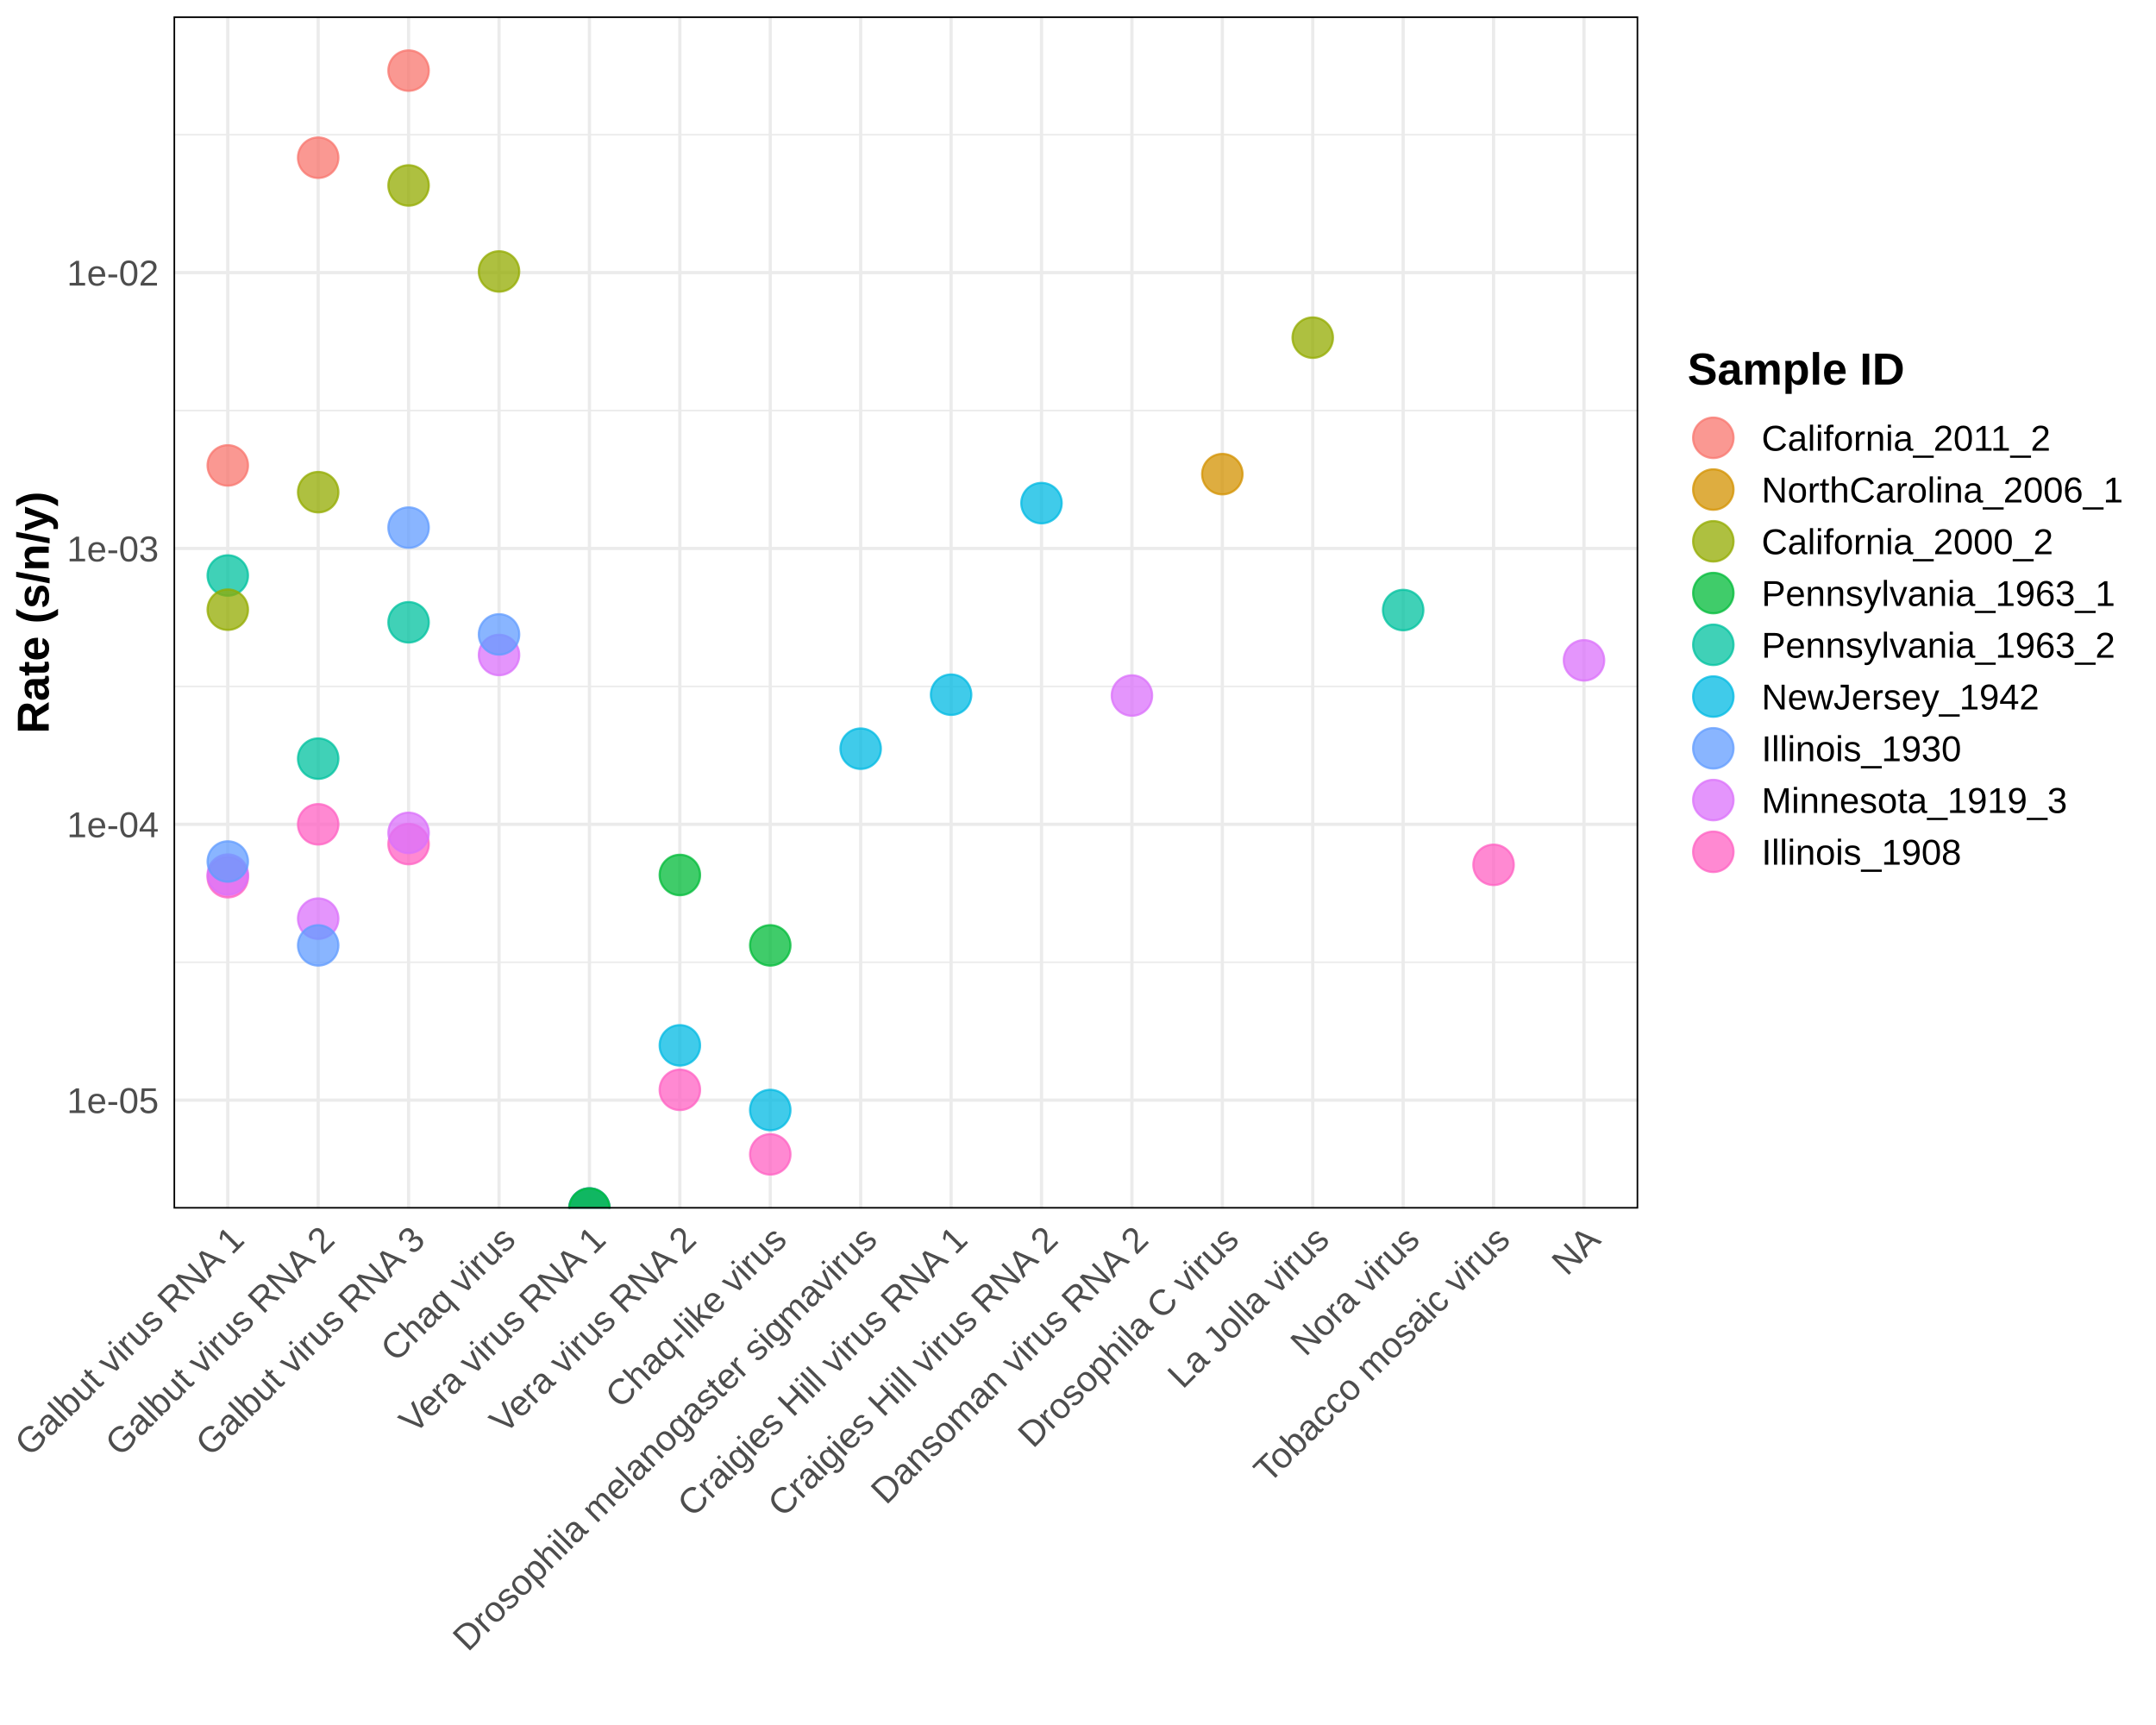
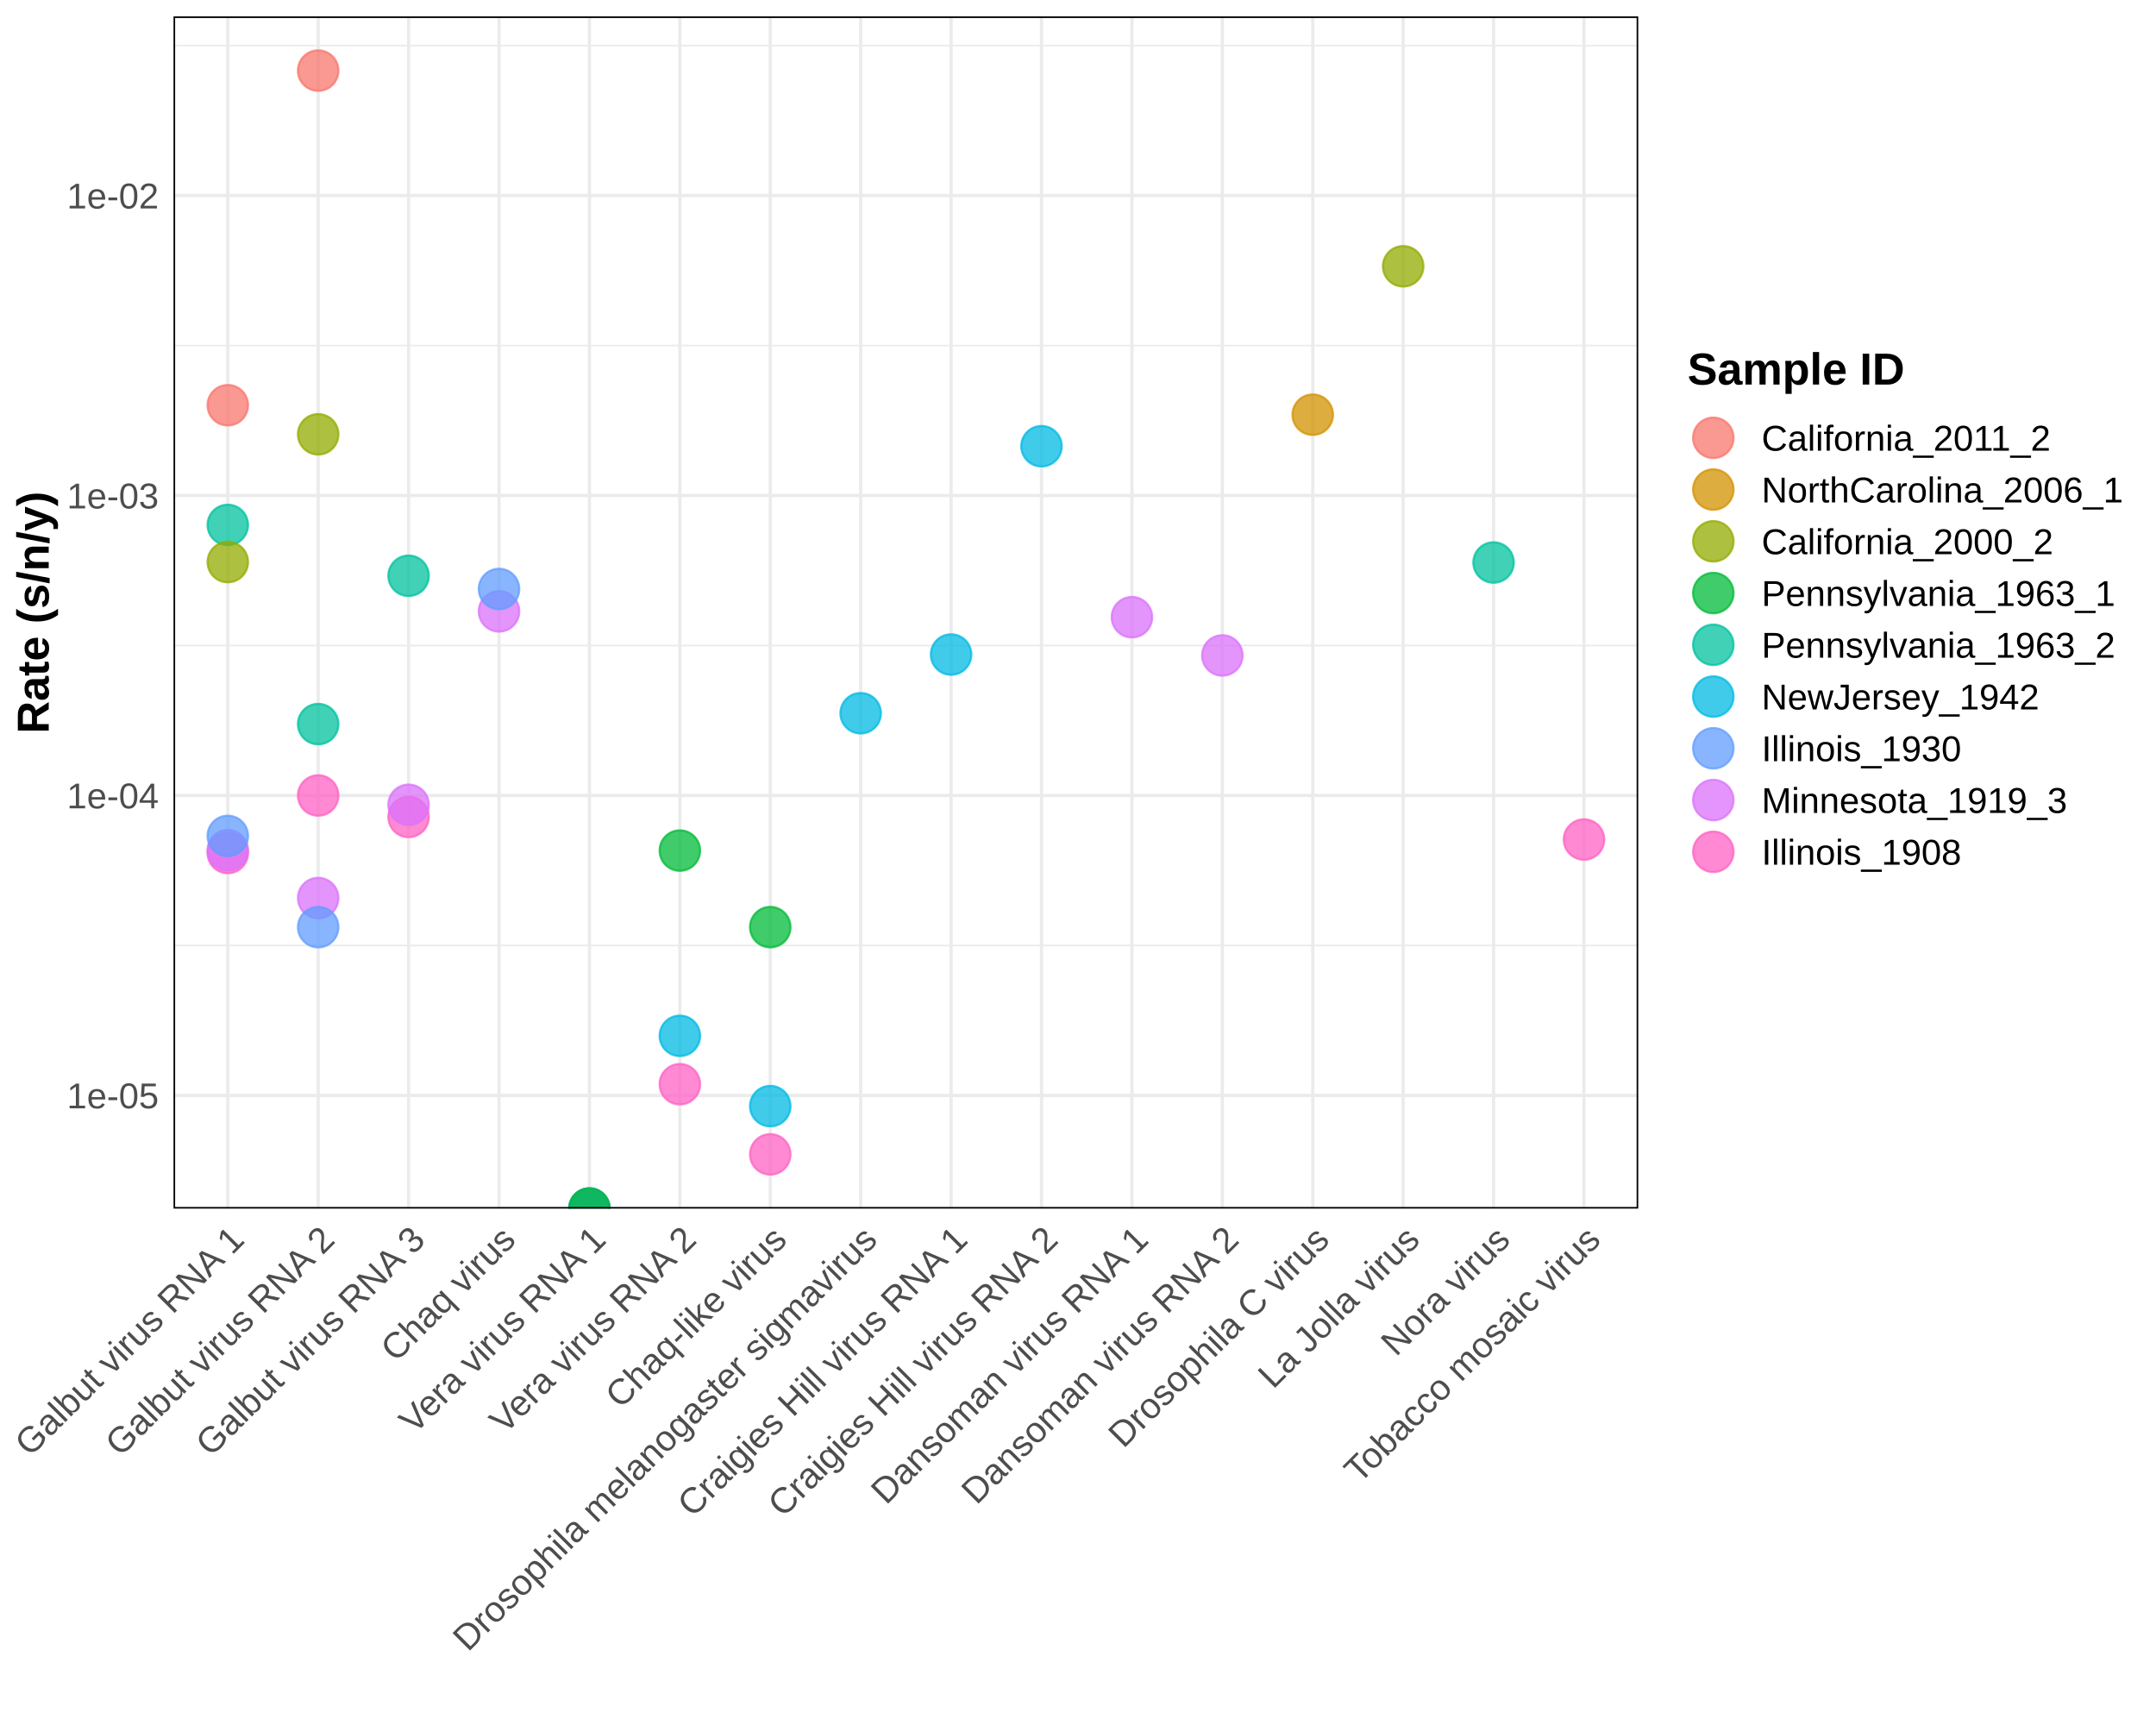
<svg xmlns="http://www.w3.org/2000/svg" class="svglite" width="720.00pt" height="576.00pt" viewBox="0 0 720.00 576.00">
  <defs>
    <style type="text/css">
    .svglite line, .svglite polyline, .svglite polygon, .svglite path, .svglite rect, .svglite circle {
      fill: none;
      stroke: #000000;
      stroke-linecap: round;
      stroke-linejoin: round;
      stroke-miterlimit: 10.00;
    }
    .svglite text {
      white-space: pre;
    }
  </style>
  </defs>
  <rect width="100%" height="100%" style="stroke: none; fill: none;" />
  <defs>
    <clipPath id="cpMC4wMHw3MjAuMDB8MC4wMHw1NzYuMDA=">
      <rect x="0.00" y="0.00" width="720.00" height="576.00" />
    </clipPath>
  </defs>
  <g clip-path="url(#cpMC4wMHw3MjAuMDB8MC4wMHw1NzYuMDA=)">
</g>
  <defs>
    <clipPath id="cpNTcuOTV8NTQ3LjA5fDUuNDh8NDAzLjU1">
      <rect x="57.95" y="5.48" width="489.14" height="398.08" />
    </clipPath>
  </defs>
  <g clip-path="url(#cpNTcuOTV8NTQ3LjA5fDUuNDh8NDAzLjU1)">
-     <polyline points="57.95,321.30 547.09,321.30 " style="stroke-width: 0.53; stroke: #EBEBEB; stroke-linecap: butt;" />
-     <polyline points="57.95,229.20 547.09,229.20 " style="stroke-width: 0.53; stroke: #EBEBEB; stroke-linecap: butt;" />
-     <polyline points="57.95,137.09 547.09,137.09 " style="stroke-width: 0.53; stroke: #EBEBEB; stroke-linecap: butt;" />
-     <polyline points="57.95,44.98 547.09,44.98 " style="stroke-width: 0.53; stroke: #EBEBEB; stroke-linecap: butt;" />
-     <polyline points="57.95,367.36 547.09,367.36 " style="stroke-width: 1.07; stroke: #EBEBEB; stroke-linecap: butt;" />
-     <polyline points="57.95,275.25 547.09,275.25 " style="stroke-width: 1.07; stroke: #EBEBEB; stroke-linecap: butt;" />
-     <polyline points="57.95,183.14 547.09,183.14 " style="stroke-width: 1.07; stroke: #EBEBEB; stroke-linecap: butt;" />
-     <polyline points="57.95,91.03 547.09,91.03 " style="stroke-width: 1.07; stroke: #EBEBEB; stroke-linecap: butt;" />
+     <polyline points="57.95,315.70 547.09,315.70 " style="stroke-width: 0.53; stroke: #EBEBEB; stroke-linecap: butt;" />
+     <polyline points="57.95,215.54 547.09,215.54 " style="stroke-width: 0.53; stroke: #EBEBEB; stroke-linecap: butt;" />
+     <polyline points="57.95,115.38 547.09,115.38 " style="stroke-width: 0.53; stroke: #EBEBEB; stroke-linecap: butt;" />
+     <polyline points="57.95,15.22 547.09,15.22 " style="stroke-width: 0.53; stroke: #EBEBEB; stroke-linecap: butt;" />
+     <polyline points="57.95,365.78 547.09,365.78 " style="stroke-width: 1.07; stroke: #EBEBEB; stroke-linecap: butt;" />
+     <polyline points="57.95,265.62 547.09,265.62 " style="stroke-width: 1.07; stroke: #EBEBEB; stroke-linecap: butt;" />
+     <polyline points="57.95,165.46 547.09,165.46 " style="stroke-width: 1.07; stroke: #EBEBEB; stroke-linecap: butt;" />
+     <polyline points="57.95,65.30 547.09,65.30 " style="stroke-width: 1.07; stroke: #EBEBEB; stroke-linecap: butt;" />
    <polyline points="76.07,403.55 76.07,5.48 " style="stroke-width: 1.07; stroke: #EBEBEB; stroke-linecap: butt;" />
    <polyline points="106.26,403.55 106.26,5.48 " style="stroke-width: 1.07; stroke: #EBEBEB; stroke-linecap: butt;" />
    <polyline points="136.45,403.55 136.45,5.48 " style="stroke-width: 1.07; stroke: #EBEBEB; stroke-linecap: butt;" />
    <polyline points="166.65,403.55 166.65,5.48 " style="stroke-width: 1.07; stroke: #EBEBEB; stroke-linecap: butt;" />
    <polyline points="196.84,403.55 196.84,5.48 " style="stroke-width: 1.07; stroke: #EBEBEB; stroke-linecap: butt;" />
    <polyline points="227.04,403.55 227.04,5.48 " style="stroke-width: 1.07; stroke: #EBEBEB; stroke-linecap: butt;" />
    <polyline points="257.23,403.55 257.23,5.48 " style="stroke-width: 1.07; stroke: #EBEBEB; stroke-linecap: butt;" />
    <polyline points="287.42,403.55 287.42,5.48 " style="stroke-width: 1.07; stroke: #EBEBEB; stroke-linecap: butt;" />
    <polyline points="317.62,403.55 317.62,5.48 " style="stroke-width: 1.07; stroke: #EBEBEB; stroke-linecap: butt;" />
    <polyline points="347.81,403.55 347.81,5.48 " style="stroke-width: 1.07; stroke: #EBEBEB; stroke-linecap: butt;" />
    <polyline points="378.01,403.55 378.01,5.48 " style="stroke-width: 1.07; stroke: #EBEBEB; stroke-linecap: butt;" />
    <polyline points="408.20,403.55 408.20,5.48 " style="stroke-width: 1.07; stroke: #EBEBEB; stroke-linecap: butt;" />
    <polyline points="438.39,403.55 438.39,5.48 " style="stroke-width: 1.07; stroke: #EBEBEB; stroke-linecap: butt;" />
    <polyline points="468.59,403.55 468.59,5.48 " style="stroke-width: 1.07; stroke: #EBEBEB; stroke-linecap: butt;" />
    <polyline points="498.78,403.55 498.78,5.48 " style="stroke-width: 1.07; stroke: #EBEBEB; stroke-linecap: butt;" />
    <polyline points="528.98,403.55 528.98,5.48 " style="stroke-width: 1.07; stroke: #EBEBEB; stroke-linecap: butt;" />
-     <circle cx="498.78" cy="288.78" r="6.76" style="stroke-width: 0.71; stroke: #FF61C3; stroke-opacity: 0.75; fill: #FF61C3; fill-opacity: 0.75;" />
+     <circle cx="528.98" cy="280.33" r="6.76" style="stroke-width: 0.71; stroke: #FF61C3; stroke-opacity: 0.75; fill: #FF61C3; fill-opacity: 0.75;" />
    <circle cx="196.84" cy="403.55" r="6.76" style="stroke-width: 0.71; stroke: #FF61C3; stroke-opacity: 0.75; fill: #FF61C3; fill-opacity: 0.75;" />
-     <circle cx="227.04" cy="363.91" r="6.76" style="stroke-width: 0.71; stroke: #FF61C3; stroke-opacity: 0.75; fill: #FF61C3; fill-opacity: 0.75;" />
-     <circle cx="76.07" cy="292.91" r="6.76" style="stroke-width: 0.71; stroke: #FF61C3; stroke-opacity: 0.75; fill: #FF61C3; fill-opacity: 0.75;" />
-     <circle cx="106.26" cy="275.25" r="6.76" style="stroke-width: 0.71; stroke: #FF61C3; stroke-opacity: 0.75; fill: #FF61C3; fill-opacity: 0.75;" />
-     <circle cx="136.45" cy="281.84" r="6.76" style="stroke-width: 0.71; stroke: #FF61C3; stroke-opacity: 0.75; fill: #FF61C3; fill-opacity: 0.75;" />
+     <circle cx="227.04" cy="362.03" r="6.76" style="stroke-width: 0.71; stroke: #FF61C3; stroke-opacity: 0.75; fill: #FF61C3; fill-opacity: 0.75;" />
+     <circle cx="76.07" cy="284.83" r="6.76" style="stroke-width: 0.71; stroke: #FF61C3; stroke-opacity: 0.75; fill: #FF61C3; fill-opacity: 0.75;" />
+     <circle cx="106.26" cy="265.62" r="6.76" style="stroke-width: 0.71; stroke: #FF61C3; stroke-opacity: 0.75; fill: #FF61C3; fill-opacity: 0.75;" />
+     <circle cx="136.45" cy="272.79" r="6.76" style="stroke-width: 0.71; stroke: #FF61C3; stroke-opacity: 0.75; fill: #FF61C3; fill-opacity: 0.75;" />
    <circle cx="257.23" cy="385.46" r="6.76" style="stroke-width: 0.71; stroke: #FF61C3; stroke-opacity: 0.75; fill: #FF61C3; fill-opacity: 0.75;" />
-     <circle cx="528.98" cy="220.50" r="6.76" style="stroke-width: 0.71; stroke: #DB72FB; stroke-opacity: 0.75; fill: #DB72FB; fill-opacity: 0.75;" />
-     <circle cx="378.01" cy="232.25" r="6.76" style="stroke-width: 0.71; stroke: #DB72FB; stroke-opacity: 0.75; fill: #DB72FB; fill-opacity: 0.75;" />
-     <circle cx="166.65" cy="218.71" r="6.76" style="stroke-width: 0.71; stroke: #DB72FB; stroke-opacity: 0.75; fill: #DB72FB; fill-opacity: 0.75;" />
-     <circle cx="76.07" cy="292.05" r="6.76" style="stroke-width: 0.71; stroke: #DB72FB; stroke-opacity: 0.75; fill: #DB72FB; fill-opacity: 0.75;" />
-     <circle cx="106.26" cy="306.75" r="6.76" style="stroke-width: 0.71; stroke: #DB72FB; stroke-opacity: 0.75; fill: #DB72FB; fill-opacity: 0.75;" />
-     <circle cx="136.45" cy="278.11" r="6.76" style="stroke-width: 0.71; stroke: #DB72FB; stroke-opacity: 0.75; fill: #DB72FB; fill-opacity: 0.75;" />
-     <circle cx="166.65" cy="211.84" r="6.76" style="stroke-width: 0.71; stroke: #619CFF; stroke-opacity: 0.75; fill: #619CFF; fill-opacity: 0.75;" />
-     <circle cx="76.07" cy="287.67" r="6.76" style="stroke-width: 0.71; stroke: #619CFF; stroke-opacity: 0.75; fill: #619CFF; fill-opacity: 0.75;" />
-     <circle cx="106.26" cy="315.68" r="6.76" style="stroke-width: 0.71; stroke: #619CFF; stroke-opacity: 0.75; fill: #619CFF; fill-opacity: 0.75;" />
-     <circle cx="136.45" cy="176.18" r="6.76" style="stroke-width: 0.71; stroke: #619CFF; stroke-opacity: 0.75; fill: #619CFF; fill-opacity: 0.75;" />
-     <circle cx="347.81" cy="168.00" r="6.76" style="stroke-width: 0.71; stroke: #00B9E3; stroke-opacity: 0.75; fill: #00B9E3; fill-opacity: 0.75;" />
-     <circle cx="317.62" cy="231.97" r="6.76" style="stroke-width: 0.71; stroke: #00B9E3; stroke-opacity: 0.75; fill: #00B9E3; fill-opacity: 0.75;" />
-     <circle cx="257.23" cy="370.65" r="6.76" style="stroke-width: 0.71; stroke: #00B9E3; stroke-opacity: 0.75; fill: #00B9E3; fill-opacity: 0.75;" />
+     <circle cx="378.01" cy="206.09" r="6.76" style="stroke-width: 0.71; stroke: #DB72FB; stroke-opacity: 0.75; fill: #DB72FB; fill-opacity: 0.75;" />
+     <circle cx="408.20" cy="218.86" r="6.76" style="stroke-width: 0.71; stroke: #DB72FB; stroke-opacity: 0.75; fill: #DB72FB; fill-opacity: 0.75;" />
+     <circle cx="166.65" cy="204.14" r="6.76" style="stroke-width: 0.71; stroke: #DB72FB; stroke-opacity: 0.75; fill: #DB72FB; fill-opacity: 0.75;" />
+     <circle cx="76.07" cy="283.89" r="6.76" style="stroke-width: 0.71; stroke: #DB72FB; stroke-opacity: 0.75; fill: #DB72FB; fill-opacity: 0.75;" />
+     <circle cx="106.26" cy="299.87" r="6.76" style="stroke-width: 0.71; stroke: #DB72FB; stroke-opacity: 0.75; fill: #DB72FB; fill-opacity: 0.75;" />
+     <circle cx="136.45" cy="268.73" r="6.76" style="stroke-width: 0.71; stroke: #DB72FB; stroke-opacity: 0.75; fill: #DB72FB; fill-opacity: 0.75;" />
+     <circle cx="166.65" cy="196.67" r="6.76" style="stroke-width: 0.71; stroke: #619CFF; stroke-opacity: 0.75; fill: #619CFF; fill-opacity: 0.75;" />
+     <circle cx="76.07" cy="279.13" r="6.76" style="stroke-width: 0.71; stroke: #619CFF; stroke-opacity: 0.75; fill: #619CFF; fill-opacity: 0.75;" />
+     <circle cx="106.26" cy="309.58" r="6.76" style="stroke-width: 0.71; stroke: #619CFF; stroke-opacity: 0.75; fill: #619CFF; fill-opacity: 0.75;" />
+     <circle cx="347.81" cy="149.00" r="6.76" style="stroke-width: 0.71; stroke: #00B9E3; stroke-opacity: 0.75; fill: #00B9E3; fill-opacity: 0.75;" />
+     <circle cx="317.62" cy="218.56" r="6.76" style="stroke-width: 0.71; stroke: #00B9E3; stroke-opacity: 0.75; fill: #00B9E3; fill-opacity: 0.75;" />
+     <circle cx="257.23" cy="369.35" r="6.76" style="stroke-width: 0.71; stroke: #00B9E3; stroke-opacity: 0.75; fill: #00B9E3; fill-opacity: 0.75;" />
    <circle cx="196.84" cy="403.55" r="6.76" style="stroke-width: 0.71; stroke: #00B9E3; stroke-opacity: 0.75; fill: #00B9E3; fill-opacity: 0.75;" />
-     <circle cx="227.04" cy="349.06" r="6.76" style="stroke-width: 0.71; stroke: #00B9E3; stroke-opacity: 0.75; fill: #00B9E3; fill-opacity: 0.75;" />
-     <circle cx="287.42" cy="250.00" r="6.76" style="stroke-width: 0.71; stroke: #00B9E3; stroke-opacity: 0.75; fill: #00B9E3; fill-opacity: 0.75;" />
+     <circle cx="227.04" cy="345.88" r="6.76" style="stroke-width: 0.71; stroke: #00B9E3; stroke-opacity: 0.75; fill: #00B9E3; fill-opacity: 0.75;" />
+     <circle cx="287.42" cy="238.16" r="6.76" style="stroke-width: 0.71; stroke: #00B9E3; stroke-opacity: 0.75; fill: #00B9E3; fill-opacity: 0.75;" />
    <circle cx="196.84" cy="403.55" r="6.76" style="stroke-width: 0.71; stroke: #00BA38; stroke-opacity: 0.75; fill: #00BA38; fill-opacity: 0.75;" />
-     <circle cx="227.04" cy="292.17" r="6.76" style="stroke-width: 0.71; stroke: #00BA38; stroke-opacity: 0.75; fill: #00BA38; fill-opacity: 0.75;" />
-     <circle cx="257.23" cy="315.68" r="6.76" style="stroke-width: 0.71; stroke: #00BA38; stroke-opacity: 0.75; fill: #00BA38; fill-opacity: 0.75;" />
-     <circle cx="76.07" cy="192.17" r="6.76" style="stroke-width: 0.71; stroke: #00C19F; stroke-opacity: 0.75; fill: #00C19F; fill-opacity: 0.75;" />
-     <circle cx="106.26" cy="253.32" r="6.76" style="stroke-width: 0.71; stroke: #00C19F; stroke-opacity: 0.75; fill: #00C19F; fill-opacity: 0.75;" />
-     <circle cx="136.45" cy="207.79" r="6.76" style="stroke-width: 0.71; stroke: #00C19F; stroke-opacity: 0.75; fill: #00C19F; fill-opacity: 0.75;" />
-     <circle cx="468.59" cy="203.71" r="6.76" style="stroke-width: 0.71; stroke: #00C19F; stroke-opacity: 0.75; fill: #00C19F; fill-opacity: 0.75;" />
-     <circle cx="438.39" cy="112.75" r="6.76" style="stroke-width: 0.71; stroke: #93AA00; stroke-opacity: 0.75; fill: #93AA00; fill-opacity: 0.75;" />
-     <circle cx="166.65" cy="90.64" r="6.76" style="stroke-width: 0.71; stroke: #93AA00; stroke-opacity: 0.75; fill: #93AA00; fill-opacity: 0.75;" />
-     <circle cx="76.07" cy="203.58" r="6.76" style="stroke-width: 0.71; stroke: #93AA00; stroke-opacity: 0.75; fill: #93AA00; fill-opacity: 0.75;" />
-     <circle cx="106.26" cy="164.34" r="6.76" style="stroke-width: 0.71; stroke: #93AA00; stroke-opacity: 0.75; fill: #93AA00; fill-opacity: 0.75;" />
-     <circle cx="136.45" cy="61.93" r="6.76" style="stroke-width: 0.71; stroke: #93AA00; stroke-opacity: 0.75; fill: #93AA00; fill-opacity: 0.75;" />
-     <circle cx="408.20" cy="158.32" r="6.76" style="stroke-width: 0.71; stroke: #D39200; stroke-opacity: 0.75; fill: #D39200; fill-opacity: 0.75;" />
-     <circle cx="76.07" cy="155.41" r="6.76" style="stroke-width: 0.71; stroke: #F8766D; stroke-opacity: 0.75; fill: #F8766D; fill-opacity: 0.75;" />
-     <circle cx="106.26" cy="52.66" r="6.76" style="stroke-width: 0.71; stroke: #F8766D; stroke-opacity: 0.75; fill: #F8766D; fill-opacity: 0.75;" />
-     <circle cx="136.45" cy="23.57" r="6.76" style="stroke-width: 0.71; stroke: #F8766D; stroke-opacity: 0.75; fill: #F8766D; fill-opacity: 0.75;" />
+     <circle cx="227.04" cy="284.02" r="6.76" style="stroke-width: 0.71; stroke: #00BA38; stroke-opacity: 0.75; fill: #00BA38; fill-opacity: 0.75;" />
+     <circle cx="257.23" cy="309.58" r="6.76" style="stroke-width: 0.71; stroke: #00BA38; stroke-opacity: 0.75; fill: #00BA38; fill-opacity: 0.75;" />
+     <circle cx="76.07" cy="175.28" r="6.76" style="stroke-width: 0.71; stroke: #00C19F; stroke-opacity: 0.75; fill: #00C19F; fill-opacity: 0.75;" />
+     <circle cx="106.26" cy="241.78" r="6.76" style="stroke-width: 0.71; stroke: #00C19F; stroke-opacity: 0.75; fill: #00C19F; fill-opacity: 0.75;" />
+     <circle cx="136.45" cy="192.26" r="6.76" style="stroke-width: 0.71; stroke: #00C19F; stroke-opacity: 0.75; fill: #00C19F; fill-opacity: 0.75;" />
+     <circle cx="498.78" cy="187.83" r="6.76" style="stroke-width: 0.71; stroke: #00C19F; stroke-opacity: 0.75; fill: #00C19F; fill-opacity: 0.75;" />
+     <circle cx="468.59" cy="88.92" r="6.76" style="stroke-width: 0.71; stroke: #93AA00; stroke-opacity: 0.75; fill: #93AA00; fill-opacity: 0.75;" />
+     <circle cx="76.07" cy="187.68" r="6.76" style="stroke-width: 0.71; stroke: #93AA00; stroke-opacity: 0.75; fill: #93AA00; fill-opacity: 0.75;" />
+     <circle cx="106.26" cy="145.02" r="6.76" style="stroke-width: 0.71; stroke: #93AA00; stroke-opacity: 0.75; fill: #93AA00; fill-opacity: 0.75;" />
+     <circle cx="438.39" cy="138.47" r="6.76" style="stroke-width: 0.71; stroke: #D39200; stroke-opacity: 0.75; fill: #D39200; fill-opacity: 0.75;" />
+     <circle cx="76.07" cy="135.31" r="6.76" style="stroke-width: 0.71; stroke: #F8766D; stroke-opacity: 0.75; fill: #F8766D; fill-opacity: 0.75;" />
+     <circle cx="106.26" cy="23.57" r="6.76" style="stroke-width: 0.71; stroke: #F8766D; stroke-opacity: 0.75; fill: #F8766D; fill-opacity: 0.75;" />
    <rect x="57.95" y="5.48" width="489.14" height="398.08" style="stroke-width: 1.07;" />
  </g>
  <g clip-path="url(#cpMC4wMHw3MjAuMDB8MC4wMHw1NzYuMDA=)">
-     <text x="53.02" y="371.66" text-anchor="end" style="font-size: 12.00px;fill: #4D4D4D; font-family: &quot;Arial&quot;;" textLength="30.69px" lengthAdjust="spacingAndGlyphs">1e-05</text>
-     <text x="53.02" y="279.55" text-anchor="end" style="font-size: 12.00px;fill: #4D4D4D; font-family: &quot;Arial&quot;;" textLength="30.69px" lengthAdjust="spacingAndGlyphs">1e-04</text>
-     <text x="53.02" y="187.45" text-anchor="end" style="font-size: 12.00px;fill: #4D4D4D; font-family: &quot;Arial&quot;;" textLength="30.69px" lengthAdjust="spacingAndGlyphs">1e-03</text>
-     <text x="53.02" y="95.34" text-anchor="end" style="font-size: 12.00px;fill: #4D4D4D; font-family: &quot;Arial&quot;;" textLength="30.69px" lengthAdjust="spacingAndGlyphs">1e-02</text>
+     <text x="53.02" y="370.08" text-anchor="end" style="font-size: 12.00px;fill: #4D4D4D; font-family: &quot;Arial&quot;;" textLength="30.69px" lengthAdjust="spacingAndGlyphs">1e-05</text>
+     <text x="53.02" y="269.92" text-anchor="end" style="font-size: 12.00px;fill: #4D4D4D; font-family: &quot;Arial&quot;;" textLength="30.69px" lengthAdjust="spacingAndGlyphs">1e-04</text>
+     <text x="53.02" y="169.77" text-anchor="end" style="font-size: 12.00px;fill: #4D4D4D; font-family: &quot;Arial&quot;;" textLength="30.69px" lengthAdjust="spacingAndGlyphs">1e-03</text>
+     <text x="53.02" y="69.61" text-anchor="end" style="font-size: 12.00px;fill: #4D4D4D; font-family: &quot;Arial&quot;;" textLength="30.69px" lengthAdjust="spacingAndGlyphs">1e-02</text>
    <text transform="translate(82.15,414.58) rotate(-45)" text-anchor="end" style="font-size: 12.00px;fill: #4D4D4D; font-family: &quot;Arial&quot;;" textLength="102.70px" lengthAdjust="spacingAndGlyphs">Galbut virus RNA 1</text>
    <text transform="translate(112.35,414.58) rotate(-45)" text-anchor="end" style="font-size: 12.00px;fill: #4D4D4D; font-family: &quot;Arial&quot;;" textLength="102.70px" lengthAdjust="spacingAndGlyphs">Galbut virus RNA 2</text>
    <text transform="translate(142.54,414.58) rotate(-45)" text-anchor="end" style="font-size: 12.00px;fill: #4D4D4D; font-family: &quot;Arial&quot;;" textLength="102.70px" lengthAdjust="spacingAndGlyphs">Galbut virus RNA 3</text>
    <text transform="translate(172.74,414.58) rotate(-45)" text-anchor="end" style="font-size: 12.00px;fill: #4D4D4D; font-family: &quot;Arial&quot;;" textLength="57.36px" lengthAdjust="spacingAndGlyphs">Chaq virus</text>
    <text transform="translate(202.93,414.58) rotate(-45)" text-anchor="end" style="font-size: 12.00px;fill: #4D4D4D; font-family: &quot;Arial&quot;;" textLength="92.70px" lengthAdjust="spacingAndGlyphs">Vera virus RNA 1</text>
    <text transform="translate(233.12,414.58) rotate(-45)" text-anchor="end" style="font-size: 12.00px;fill: #4D4D4D; font-family: &quot;Arial&quot;;" textLength="92.70px" lengthAdjust="spacingAndGlyphs">Vera virus RNA 2</text>
    <text transform="translate(263.32,414.58) rotate(-45)" text-anchor="end" style="font-size: 12.00px;fill: #4D4D4D; font-family: &quot;Arial&quot;;" textLength="79.35px" lengthAdjust="spacingAndGlyphs">Chaq-like virus</text>
    <text transform="translate(293.51,414.58) rotate(-45)" text-anchor="end" style="font-size: 12.00px;fill: #4D4D4D; font-family: &quot;Arial&quot;;" textLength="194.07px" lengthAdjust="spacingAndGlyphs">Drosophila melanogaster sigmavirus</text>
    <text transform="translate(323.71,414.58) rotate(-45)" text-anchor="end" style="font-size: 12.00px;fill: #4D4D4D; font-family: &quot;Arial&quot;;" textLength="131.36px" lengthAdjust="spacingAndGlyphs">Craigies Hill virus RNA 1</text>
    <text transform="translate(353.90,414.58) rotate(-45)" text-anchor="end" style="font-size: 12.00px;fill: #4D4D4D; font-family: &quot;Arial&quot;;" textLength="131.36px" lengthAdjust="spacingAndGlyphs">Craigies Hill virus RNA 2</text>
-     <text transform="translate(384.09,414.58) rotate(-45)" text-anchor="end" style="font-size: 12.00px;fill: #4D4D4D; font-family: &quot;Arial&quot;;" textLength="125.38px" lengthAdjust="spacingAndGlyphs">Dansoman virus RNA 2</text>
-     <text transform="translate(414.29,414.58) rotate(-45)" text-anchor="end" style="font-size: 12.00px;fill: #4D4D4D; font-family: &quot;Arial&quot;;" textLength="98.03px" lengthAdjust="spacingAndGlyphs">Drosophila C virus</text>
-     <text transform="translate(444.48,414.58) rotate(-45)" text-anchor="end" style="font-size: 12.00px;fill: #4D4D4D; font-family: &quot;Arial&quot;;" textLength="70.02px" lengthAdjust="spacingAndGlyphs">La Jolla virus</text>
-     <text transform="translate(474.68,414.58) rotate(-45)" text-anchor="end" style="font-size: 12.00px;fill: #4D4D4D; font-family: &quot;Arial&quot;;" textLength="54.68px" lengthAdjust="spacingAndGlyphs">Nora virus</text>
-     <text transform="translate(504.87,414.58) rotate(-45)" text-anchor="end" style="font-size: 12.00px;fill: #4D4D4D; font-family: &quot;Arial&quot;;" textLength="116.02px" lengthAdjust="spacingAndGlyphs">Tobacco mosaic virus</text>
-     <text transform="translate(535.06,414.58) rotate(-45)" text-anchor="end" style="font-size: 12.00px;fill: #4D4D4D; font-family: &quot;Arial&quot;;" textLength="16.68px" lengthAdjust="spacingAndGlyphs">NA</text>
+     <text transform="translate(384.09,414.58) rotate(-45)" text-anchor="end" style="font-size: 12.00px;fill: #4D4D4D; font-family: &quot;Arial&quot;;" textLength="125.38px" lengthAdjust="spacingAndGlyphs">Dansoman virus RNA 1</text>
+     <text transform="translate(414.29,414.58) rotate(-45)" text-anchor="end" style="font-size: 12.00px;fill: #4D4D4D; font-family: &quot;Arial&quot;;" textLength="125.38px" lengthAdjust="spacingAndGlyphs">Dansoman virus RNA 2</text>
+     <text transform="translate(444.48,414.58) rotate(-45)" text-anchor="end" style="font-size: 12.00px;fill: #4D4D4D; font-family: &quot;Arial&quot;;" textLength="98.03px" lengthAdjust="spacingAndGlyphs">Drosophila C virus</text>
+     <text transform="translate(474.68,414.58) rotate(-45)" text-anchor="end" style="font-size: 12.00px;fill: #4D4D4D; font-family: &quot;Arial&quot;;" textLength="70.02px" lengthAdjust="spacingAndGlyphs">La Jolla virus</text>
+     <text transform="translate(504.87,414.58) rotate(-45)" text-anchor="end" style="font-size: 12.00px;fill: #4D4D4D; font-family: &quot;Arial&quot;;" textLength="54.68px" lengthAdjust="spacingAndGlyphs">Nora virus</text>
+     <text transform="translate(535.06,414.58) rotate(-45)" text-anchor="end" style="font-size: 12.00px;fill: #4D4D4D; font-family: &quot;Arial&quot;;" textLength="116.02px" lengthAdjust="spacingAndGlyphs">Tobacco mosaic virus</text>
    <text transform="translate(16.27,204.52) rotate(-90)" text-anchor="middle" style="font-size: 15.00px; font-weight: bold; font-family: &quot;Arial&quot;;" textLength="80.83px" lengthAdjust="spacingAndGlyphs">Rate (s/n/y)</text>
    <text x="563.53" y="128.42" style="font-size: 15.00px; font-weight: bold; font-family: &quot;Arial&quot;;" textLength="72.50px" lengthAdjust="spacingAndGlyphs">Sample ID</text>
    <circle cx="572.17" cy="146.19" r="6.76" style="stroke-width: 0.71; stroke: #F8766D; stroke-opacity: 0.75; fill: #F8766D; fill-opacity: 0.75;" />
    <circle cx="572.17" cy="163.47" r="6.76" style="stroke-width: 0.71; stroke: #D39200; stroke-opacity: 0.75; fill: #D39200; fill-opacity: 0.75;" />
    <circle cx="572.17" cy="180.75" r="6.76" style="stroke-width: 0.71; stroke: #93AA00; stroke-opacity: 0.75; fill: #93AA00; fill-opacity: 0.75;" />
    <circle cx="572.17" cy="198.03" r="6.76" style="stroke-width: 0.71; stroke: #00BA38; stroke-opacity: 0.75; fill: #00BA38; fill-opacity: 0.75;" />
    <circle cx="572.17" cy="215.31" r="6.76" style="stroke-width: 0.71; stroke: #00C19F; stroke-opacity: 0.75; fill: #00C19F; fill-opacity: 0.75;" />
    <circle cx="572.17" cy="232.59" r="6.76" style="stroke-width: 0.71; stroke: #00B9E3; stroke-opacity: 0.75; fill: #00B9E3; fill-opacity: 0.75;" />
    <circle cx="572.17" cy="249.87" r="6.76" style="stroke-width: 0.71; stroke: #619CFF; stroke-opacity: 0.75; fill: #619CFF; fill-opacity: 0.75;" />
    <circle cx="572.17" cy="267.15" r="6.76" style="stroke-width: 0.71; stroke: #DB72FB; stroke-opacity: 0.75; fill: #DB72FB; fill-opacity: 0.75;" />
    <circle cx="572.17" cy="284.43" r="6.76" style="stroke-width: 0.71; stroke: #FF61C3; stroke-opacity: 0.75; fill: #FF61C3; fill-opacity: 0.75;" />
    <text x="588.28" y="150.49" style="font-size: 12.00px; font-family: &quot;Arial&quot;;" textLength="97.41px" lengthAdjust="spacingAndGlyphs">California_2011_2</text>
    <text x="588.28" y="167.77" style="font-size: 12.00px; font-family: &quot;Arial&quot;;" textLength="120.76px" lengthAdjust="spacingAndGlyphs">NorthCarolina_2006_1</text>
    <text x="588.28" y="185.05" style="font-size: 12.00px; font-family: &quot;Arial&quot;;" textLength="97.41px" lengthAdjust="spacingAndGlyphs">California_2000_2</text>
    <text x="588.28" y="202.33" style="font-size: 12.00px; font-family: &quot;Arial&quot;;" textLength="118.09px" lengthAdjust="spacingAndGlyphs">Pennsylvania_1963_1</text>
    <text x="588.28" y="219.61" style="font-size: 12.00px; font-family: &quot;Arial&quot;;" textLength="118.09px" lengthAdjust="spacingAndGlyphs">Pennsylvania_1963_2</text>
    <text x="588.28" y="236.89" style="font-size: 12.00px; font-family: &quot;Arial&quot;;" textLength="92.72px" lengthAdjust="spacingAndGlyphs">NewJersey_1942</text>
    <text x="588.28" y="254.17" style="font-size: 12.00px; font-family: &quot;Arial&quot;;" textLength="66.71px" lengthAdjust="spacingAndGlyphs">Illinois_1930</text>
    <text x="588.28" y="271.45" style="font-size: 12.00px; font-family: &quot;Arial&quot;;" textLength="102.08px" lengthAdjust="spacingAndGlyphs">Minnesota_1919_3</text>
    <text x="588.28" y="288.73" style="font-size: 12.00px; font-family: &quot;Arial&quot;;" textLength="66.71px" lengthAdjust="spacingAndGlyphs">Illinois_1908</text>
  </g>
</svg>
